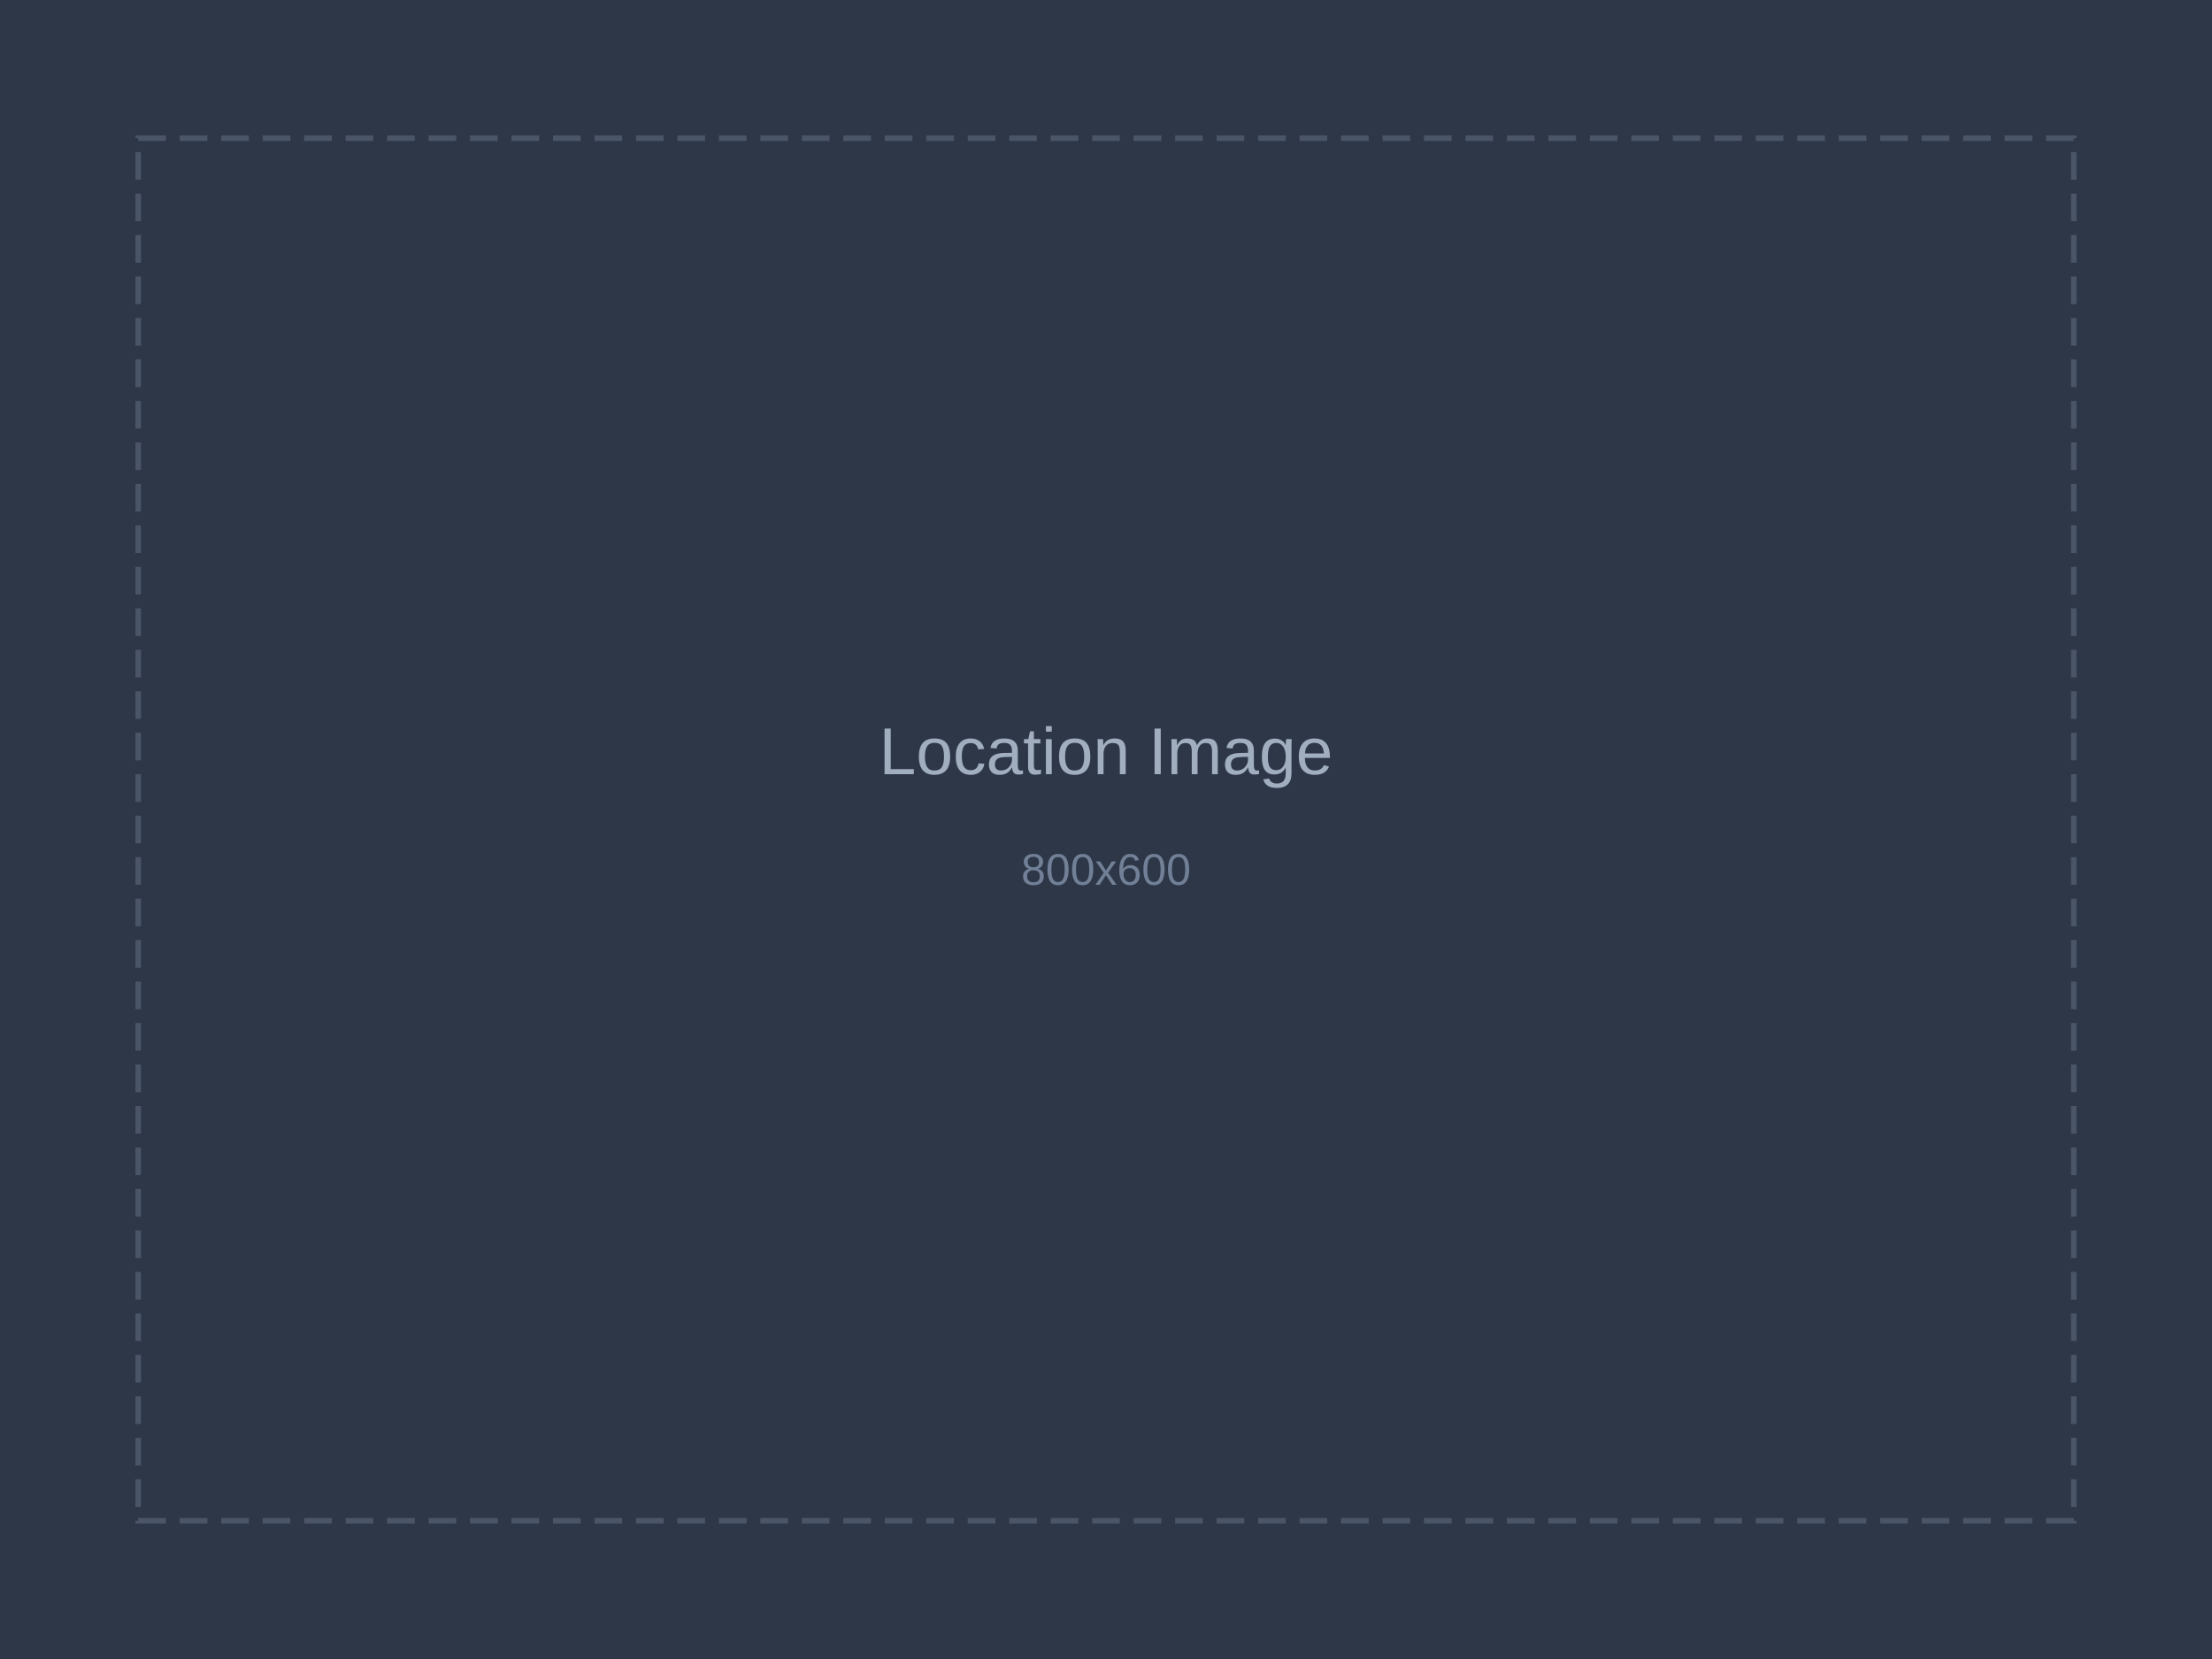
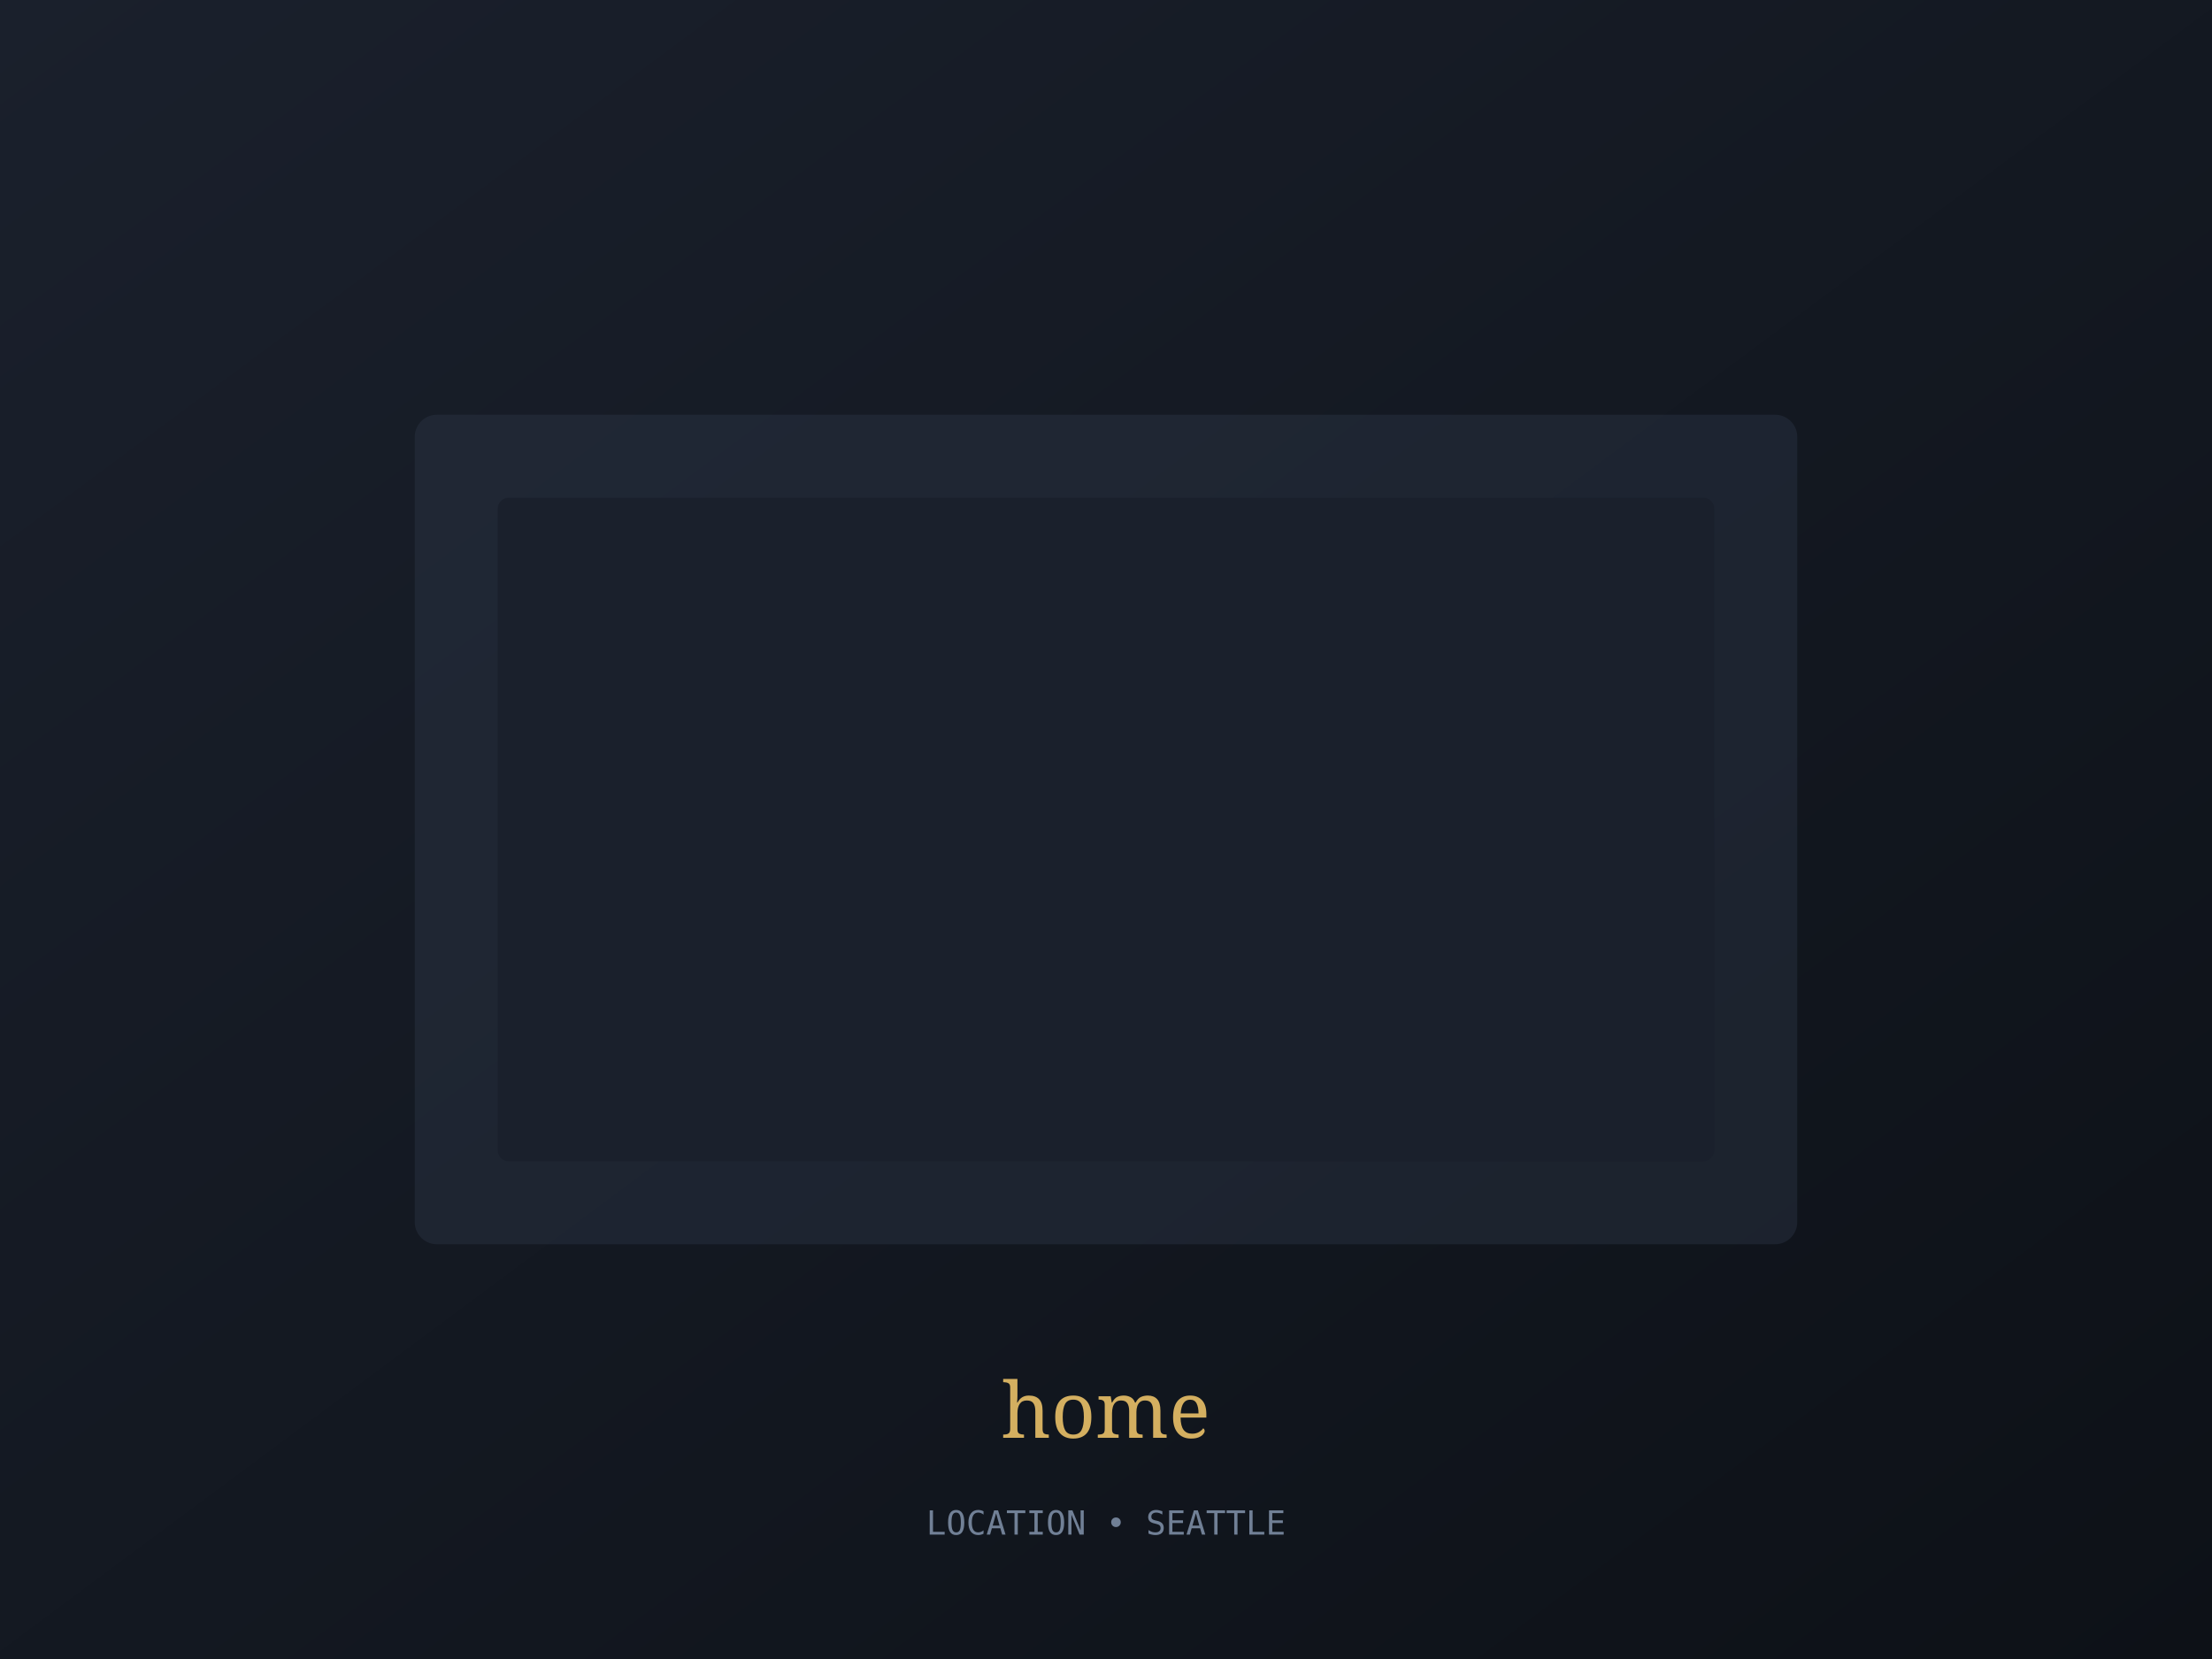
<svg xmlns="http://www.w3.org/2000/svg" width="800" height="600">
-   <rect width="800" height="600" fill="#2d3748" />
-   <text x="400" y="280" font-family="Arial" font-size="24" fill="#a0aec0" text-anchor="middle">Location Image</text>
-   <text x="400" y="320" font-family="Arial" font-size="16" fill="#718096" text-anchor="middle">800x600</text>
-   <rect x="50" y="50" width="700" height="500" fill="none" stroke="#4a5568" stroke-width="2" stroke-dasharray="10,5" />
+   <defs>
+     <linearGradient id="homeLocGrad" x1="0%" y1="0%" x2="100%" y2="100%">
+       <stop offset="0%" style="stop-color:#1a202c" />
+       <stop offset="100%" style="stop-color:#0d1117" />
+     </linearGradient>
+   </defs>
+   <rect width="800" height="600" fill="url(#homeLocGrad)" />
+   <rect x="150" y="150" width="500" height="300" fill="#2d3748" opacity="0.4" rx="8" />
+   <rect x="180" y="180" width="440" height="240" fill="#1a202c" rx="4" />
+   <text x="400" y="520" font-family="Georgia, serif" font-size="28" fill="#d4af60" text-anchor="middle">home</text>
+   <text x="400" y="555" font-family="monospace" font-size="12" fill="#718096" text-anchor="middle">LOCATION • SEATTLE</text>
</svg>
